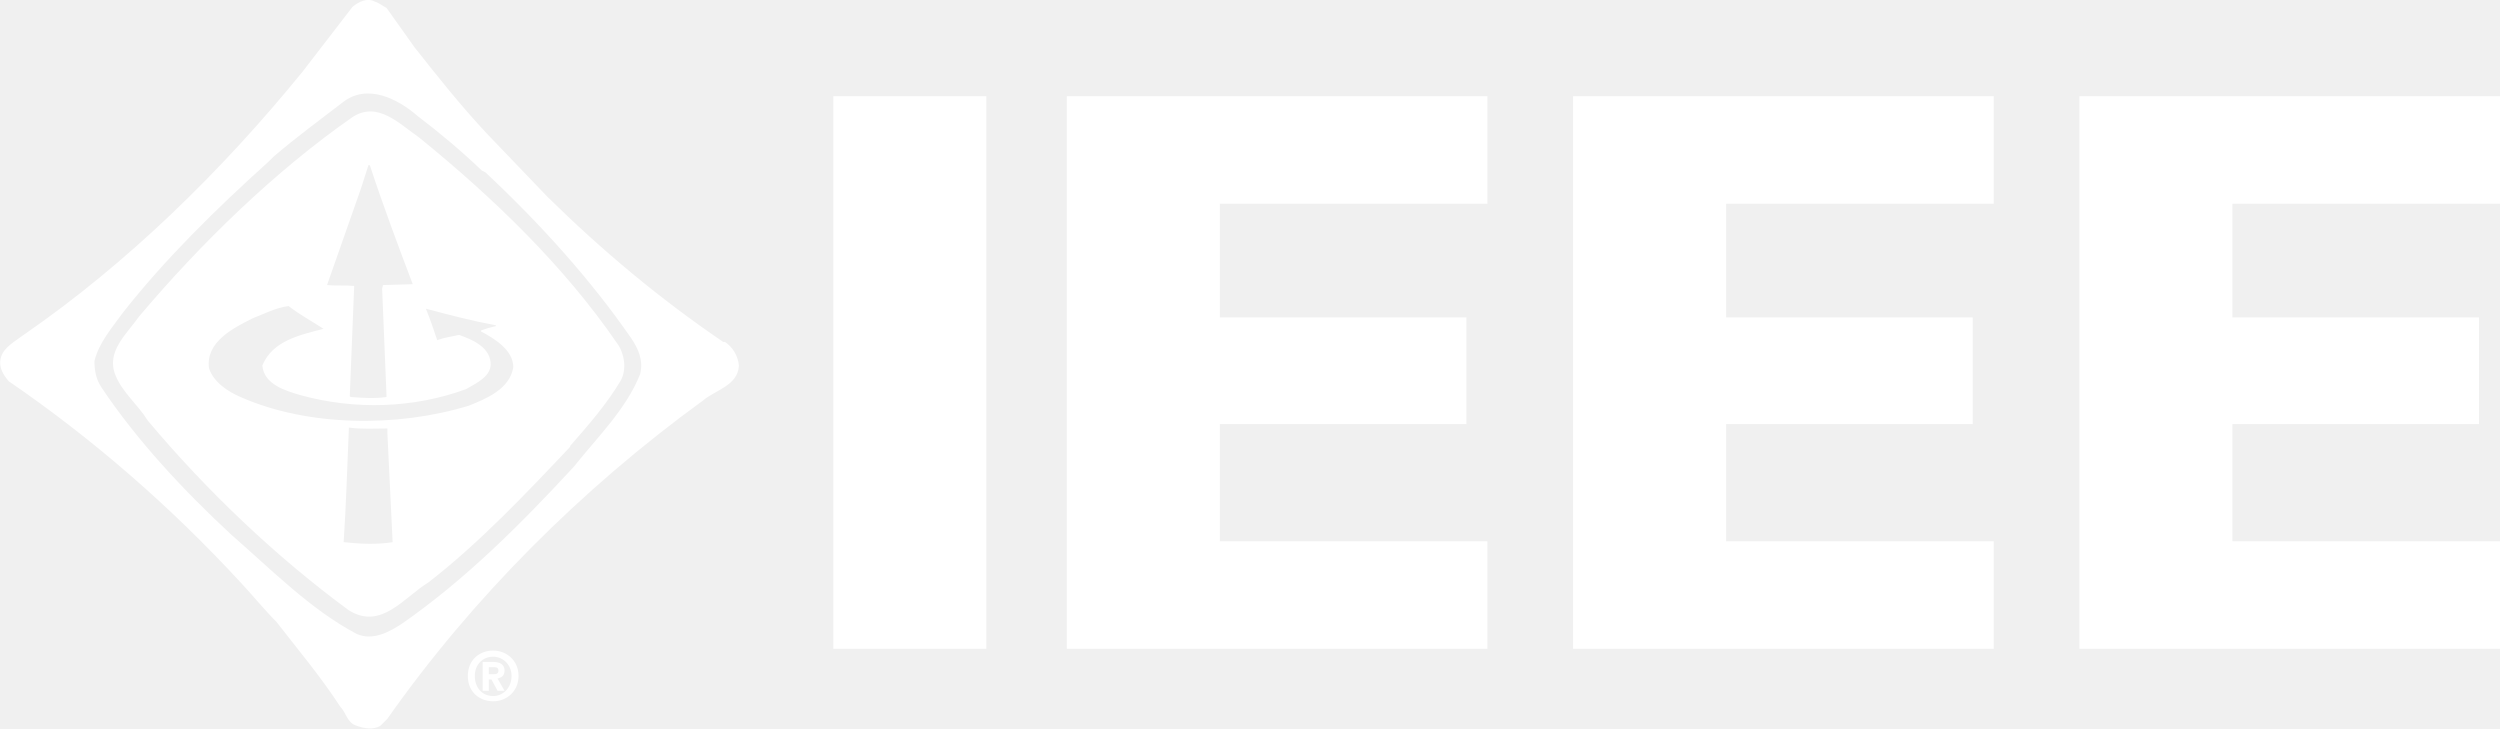
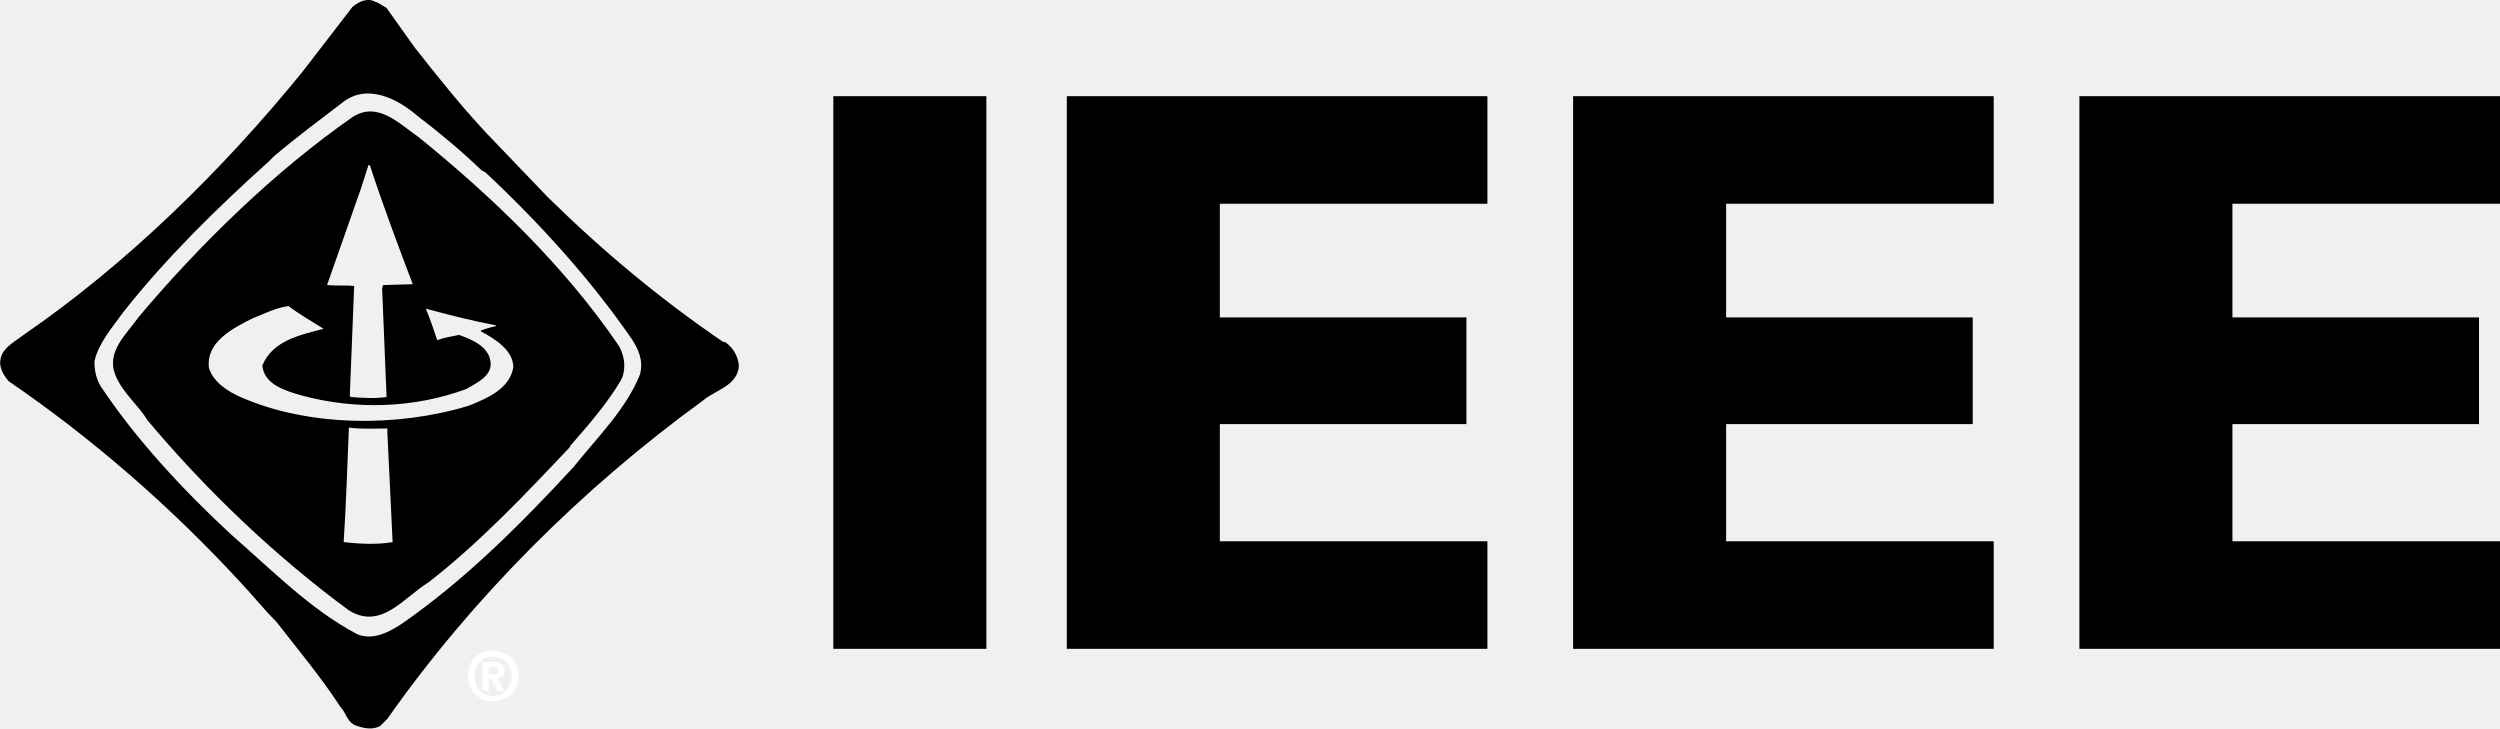
<svg xmlns="http://www.w3.org/2000/svg" width="285.9" height="83.3">
  <style>
-     .st0{fill:#fff}
+     .st0{fill:#000}
  </style>
  <path class="st0" d="M95.3 74.2V11h17.5v63.2H95.3zM122 74.2V11h48.1v12.3h-30.6v13h28.2v12.2h-28.2v13.4h30.6v12.3H122zM179.9 74.2V11H228v12.3h-30.6v13h28.2v12.2h-28.2v13.4H228v12.3h-48.1zM237.8 74.2V11h48.1v12.3h-30.6v13h28.2v12.2h-28.2v13.4h30.6v12.3h-48.1z" />
  <path fill="none" d="M0 0h285.9v83.3H0z" />
  <path class="st0" d="M39.2 11.7c2.8-2.2 6.3-.4 8.6 1.6 2.5 1.9 5 4 7.3 6.2l.4.2c6.2 5.8 12 12.2 16.7 19 .8 1.2 1.4 2.5 1 4.1-1.6 4-4.8 7.1-7.6 10.6-6 6.5-12.4 12.9-19.6 17.9-1.5 1-3.4 2-5.2 1.2-5.3-2.8-9.7-7.3-14.4-11.4-5.4-5-10.8-10.8-14.8-16.8-.6-.9-.8-1.9-.8-3 .5-2.1 2-3.8 3.3-5.6 4.8-6.1 10.7-11.9 16.6-17.2l.6-.6c2.7-2.3 5.3-4.2 7.9-6.2zm8.2-6.3L44.2.9c-.4-.2-.9-.6-1.3-.7-.9-.5-1.9 0-2.6.6l-5.7 7.4c-9.2 11.3-20 21.9-31.9 30.1-.9.7-2.3 1.4-2.6 2.6-.3 1.1.3 2 .9 2.7 9.5 6.5 18.5 14.3 26.6 23.1 1.4 1.5 2.6 3 4 4.4 2.4 3.1 5.1 6.3 7.3 9.7.7.7.8 1.9 1.9 2.2.8.3 1.9.5 2.7 0l.8-.8C54 68.4 66.5 55.9 80.4 45.8c1.4-1.2 4-1.7 4.1-4-.1-1.1-.7-2.1-1.6-2.7h-.2c-7.2-4.9-13.8-10.4-20.1-16.6l-6.9-7.2c-3-3.2-5.7-6.6-8.3-9.9zm-7.1 8c2.9-1.9 5.4.8 7.6 2.3 8.5 6.9 16.6 14.7 22.7 23.6.8 1.1 1.1 2.9.4 4.2-1.6 2.7-3.7 5.1-5.8 7.5v.1c-5.1 5.4-10.4 11-16.2 15.5-2.8 1.7-5.4 5.5-9.1 3.2-8.3-6.1-16.2-13.6-23-21.7-1.1-1.8-2.9-3.2-3.7-5.2-1.1-2.7 1.3-4.7 2.7-6.7 7-8.3 15.5-16.6 24.4-22.8zm1.8 5.6l-.8 2.5-3.9 11.1c1 .1 2.2 0 3.1.1v.1L40 45.3l.1.1c1.2.1 2.8.2 4.1 0v-.2L43.7 33l.1-.4 3.4-.1c-1.7-4.5-3.4-9-4.9-13.6h-.2v.1zM28.9 36.4c-2.2 1.1-5.4 2.7-5 5.7.5 1.6 2.2 2.7 3.6 3.3 7.7 3.4 17.9 3.5 26.1 1 2-.8 4.7-1.9 5.1-4.4 0-2-2.2-3.3-3.7-4.1v-.1c.5-.2 1.2-.4 1.7-.5v-.1c-2.7-.5-5.4-1.2-8-1.9.5 1.2.9 2.4 1.3 3.6.8-.3 1.6-.4 2.5-.6 1.4.5 3.4 1.3 3.6 3.1.2 1.6-1.6 2.4-2.8 3.1-6 2.2-12.7 2.4-18.9.7-1.7-.5-4.2-1.2-4.4-3.4 1.2-2.9 4.4-3.5 7-4.2-1.4-.9-2.7-1.6-4-2.6-1.5.2-2.8.9-4.1 1.4zm11 12.5c-.2 4.5-.3 8.6-.6 13.1 1.8.2 3.8.3 5.6 0l-.6-12.5V49c-1.5 0-2.8.1-4.4-.1z" />
  <path d="M56.4 74.4c-1.6 0-2.9 1.1-2.9 2.9 0 1.9 1.4 2.9 2.9 2.9s2.9-1.1 2.9-2.9c0-1.8-1.4-2.9-2.9-2.9zm0 5.2c-1.2 0-2.1-.9-2.1-2.3 0-1.3.9-2.2 2.1-2.2 1.1 0 2.1.9 2.1 2.2 0 1.4-1 2.3-2.1 2.3zm1.3-2.9c0-.7-.5-1-1.3-1h-1.2V79h.7v-1.3h.3l.7 1.3h.8l-.8-1.4c.4-.1.8-.3.8-.9zm-1.2.4h-.6v-.8h.5c.3 0 .6 0 .6.4 0 .3-.2.4-.5.4z" fill-rule="evenodd" clip-rule="evenodd" fill="#fff" />
</svg>
